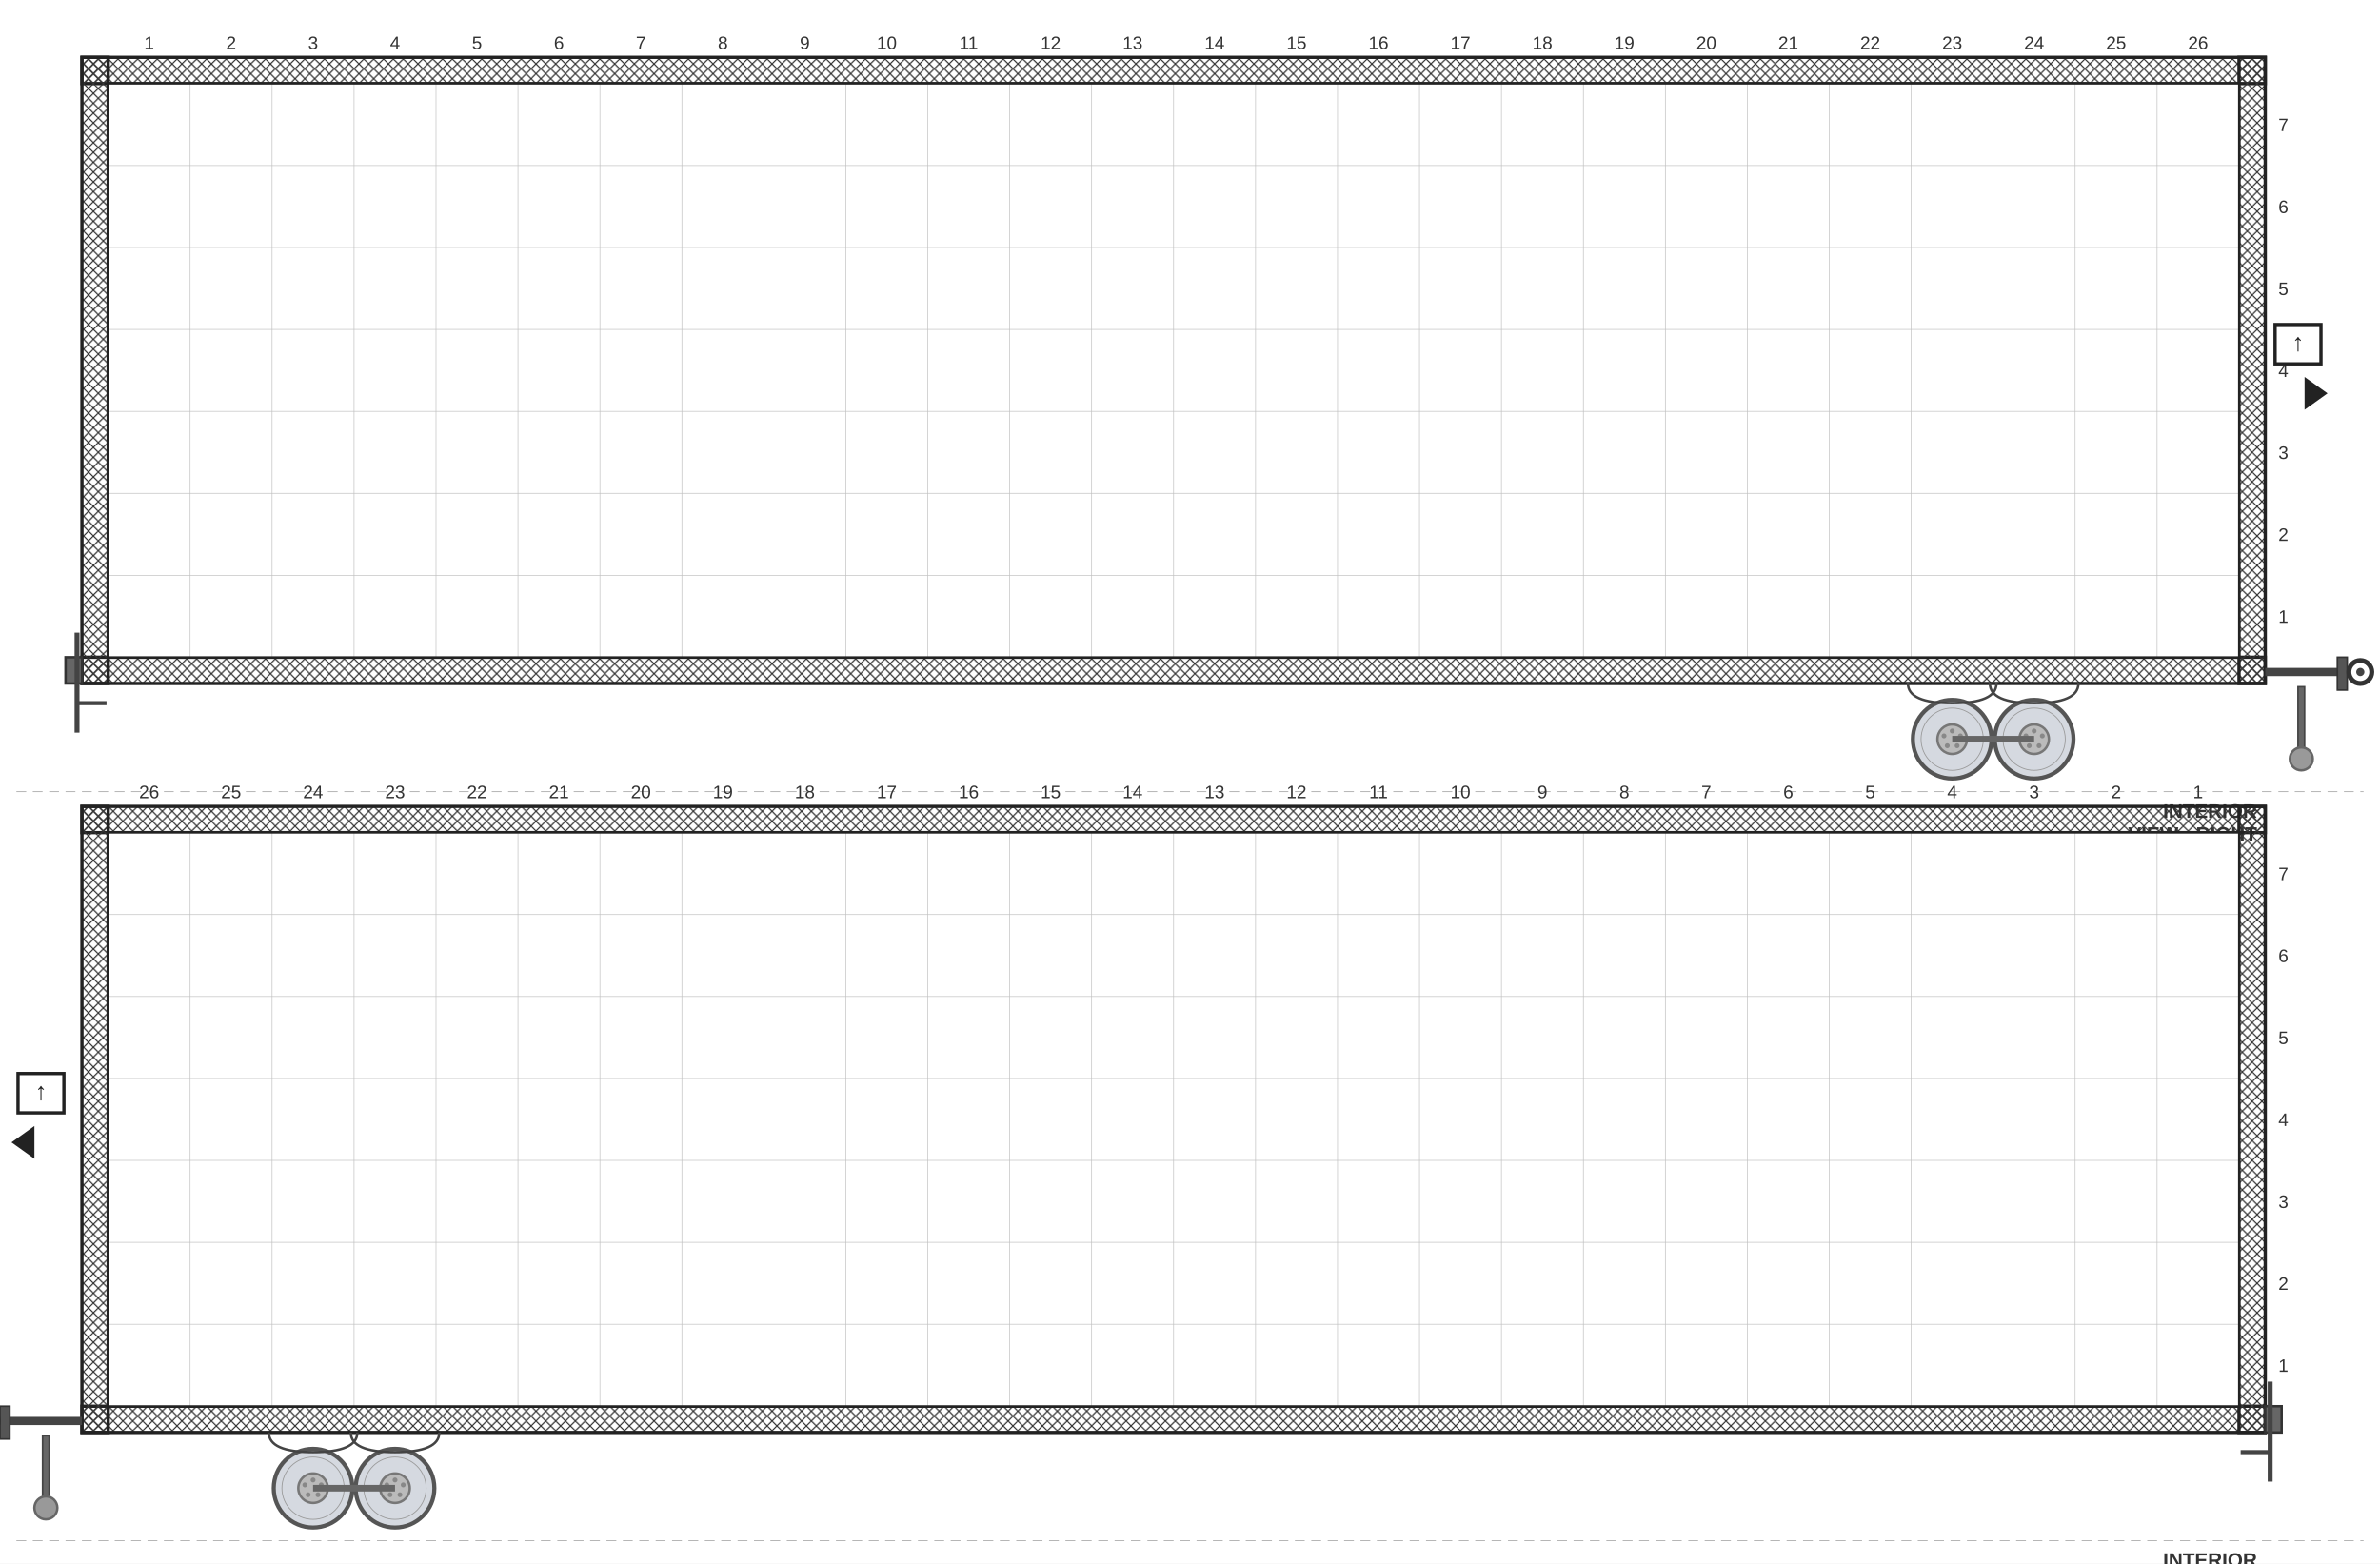
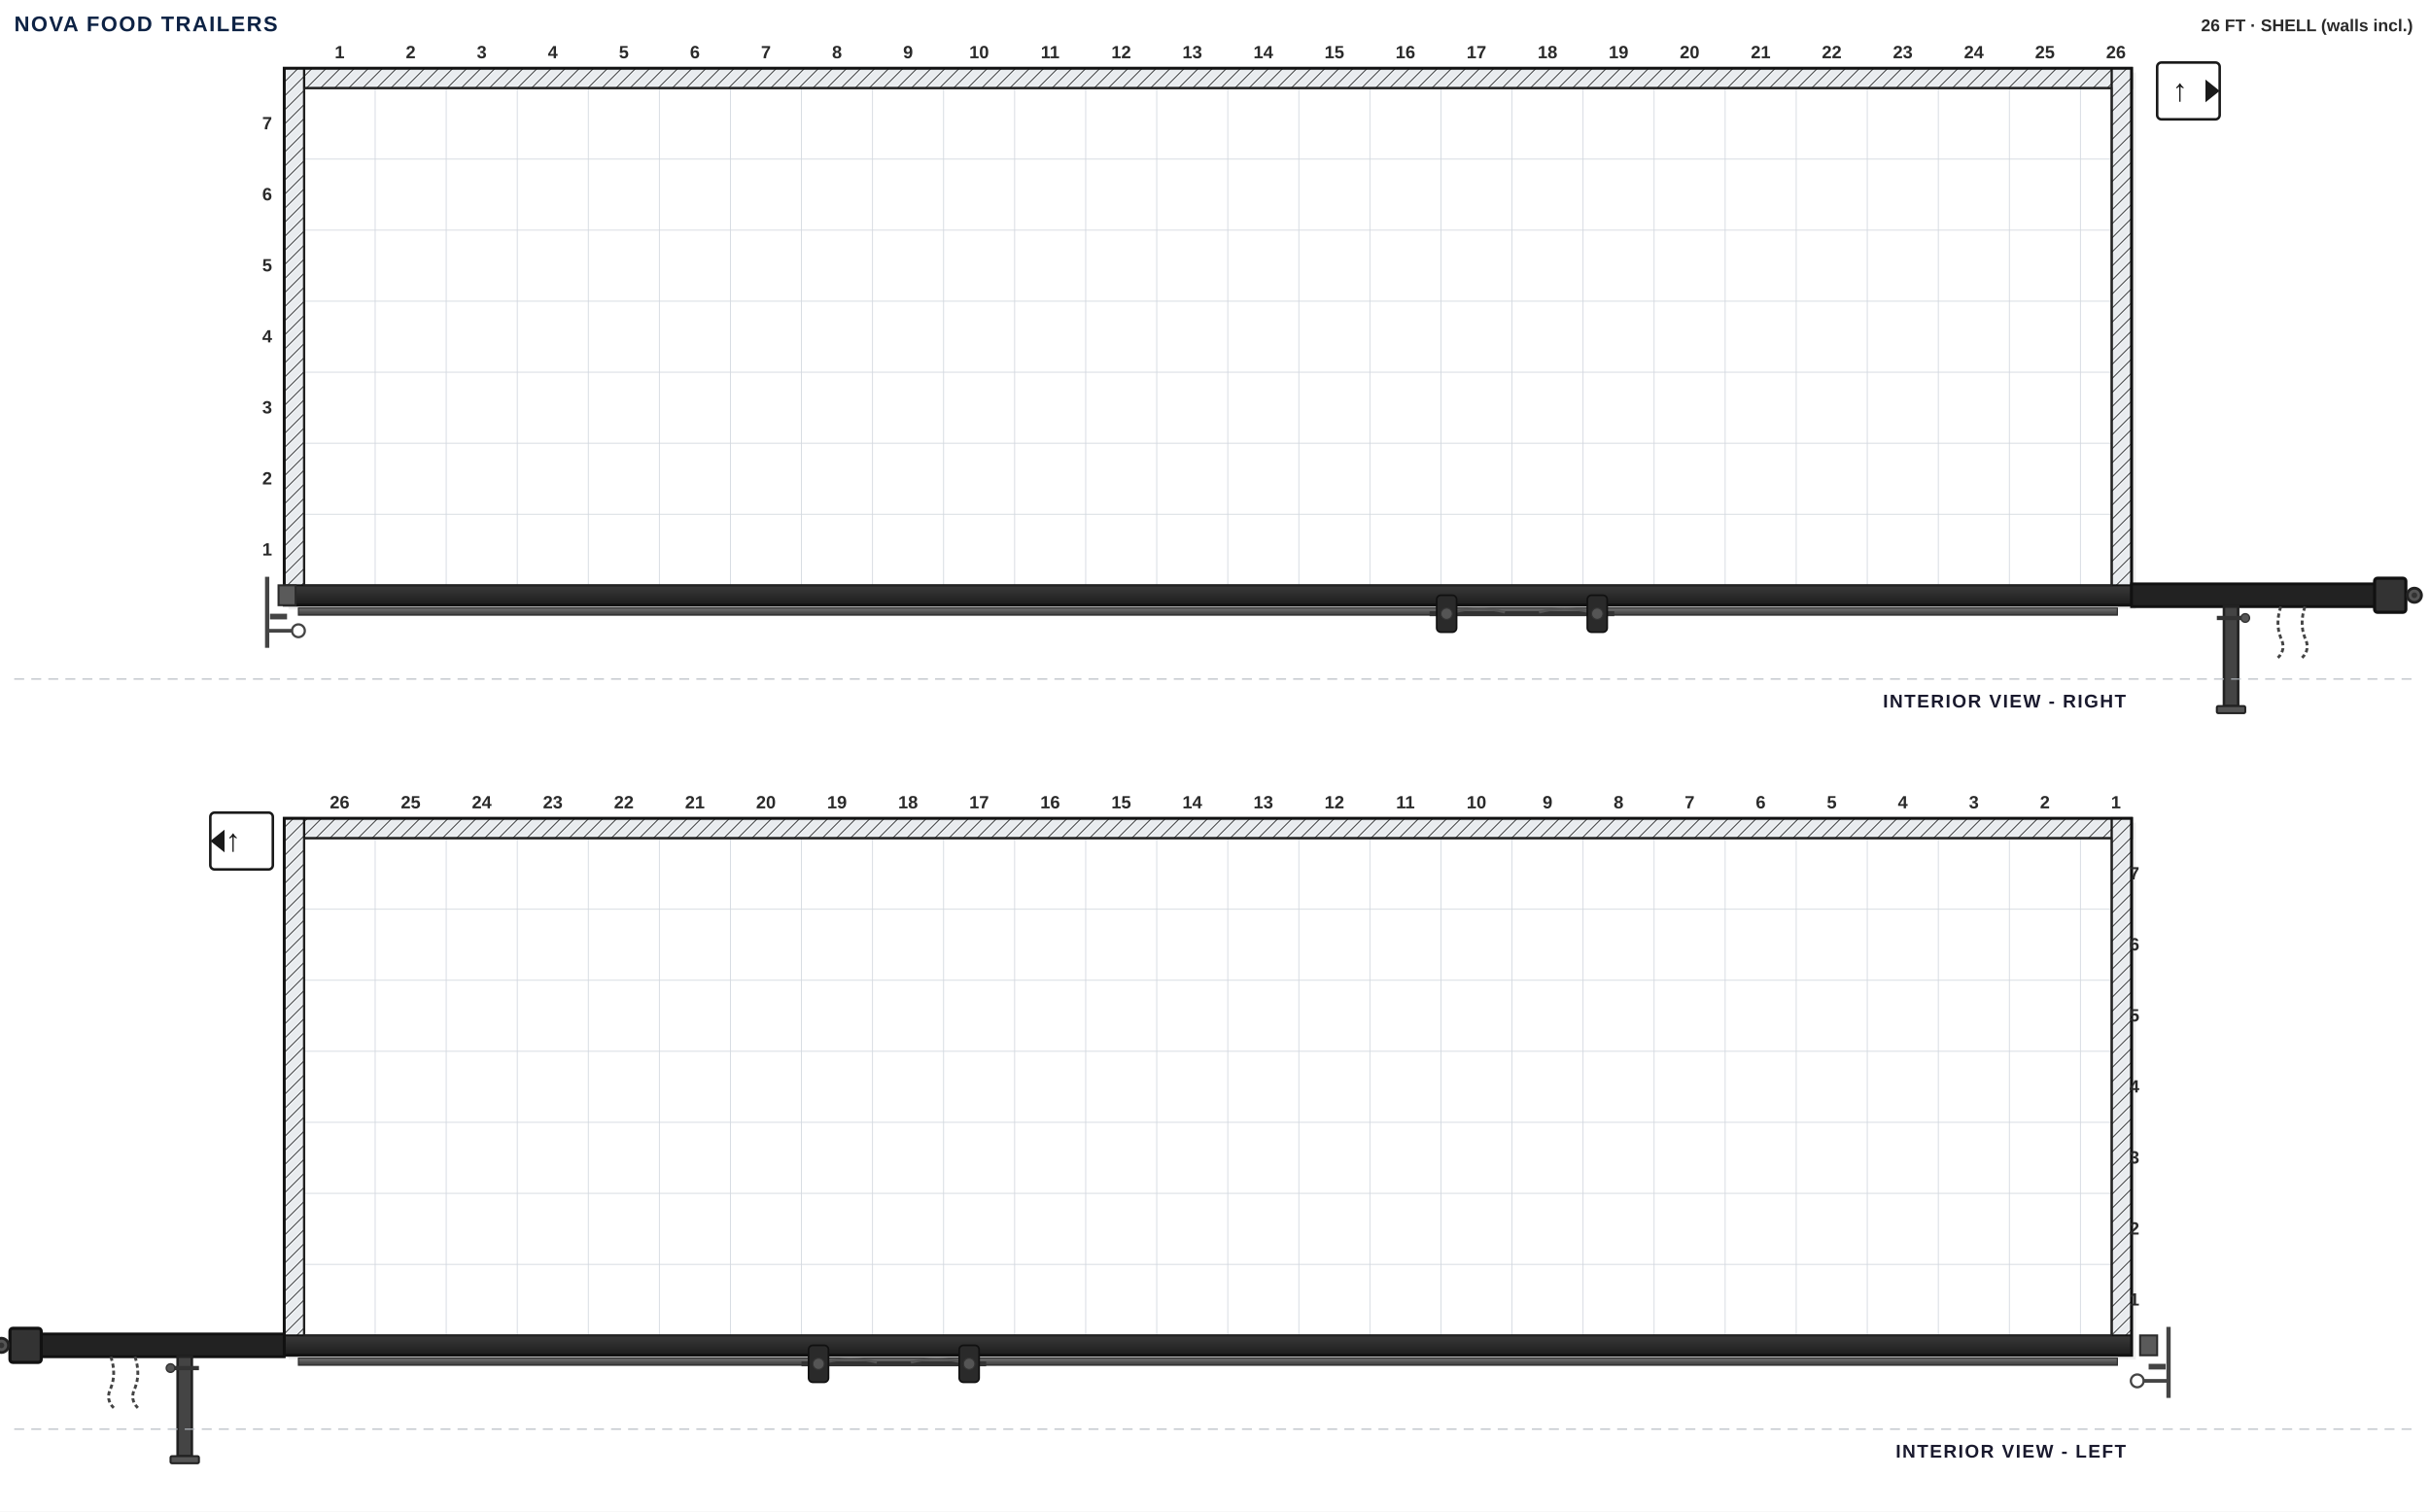
- <svg xmlns="http://www.w3.org/2000/svg" viewBox="0 0 1452 954" width="1452" height="954" font-family="Arial,sans-serif">
+ <svg xmlns="http://www.w3.org/2000/svg" viewBox="0 0 1710 1064" width="1710" height="1064" font-family="Arial, Helvetica, sans-serif">
  <defs>
-     <pattern id="h" width="6" height="6" patternUnits="userSpaceOnUse">
-       <line x1="0" y1="0" x2="6" y2="6" stroke="#333" stroke-width="0.7" />
-       <line x1="6" y1="0" x2="0" y2="6" stroke="#333" stroke-width="0.7" />
+     <pattern id="wall" width="7" height="7" patternUnits="userSpaceOnUse" patternTransform="rotate(45)">
+       <rect width="7" height="7" fill="#e9ecef" />
+       <line x1="0" y1="0" x2="0" y2="7" stroke="#2b2b2b" stroke-width="1.1" />
    </pattern>
+     <linearGradient id="floor" x1="0" y1="0" x2="0" y2="1">
+       <stop offset="0%" stop-color="#3a3a3a" />
+       <stop offset="100%" stop-color="#1c1c1c" />
+     </linearGradient>
+     <linearGradient id="metal" x1="0" y1="0" x2="0" y2="1">
+       <stop offset="0%" stop-color="#777" />
+       <stop offset="50%" stop-color="#555" />
+       <stop offset="100%" stop-color="#3d3d3d" />
+     </linearGradient>
  </defs>
-   <rect width="1452" height="954" fill="white" />
-   <rect x="50" y="35" width="1332" height="16" fill="url(#h)" stroke="#222" stroke-width="2" />
-   <rect x="50" y="401" width="1332" height="16" fill="url(#h)" stroke="#222" stroke-width="2" />
-   <rect x="50" y="35" width="16" height="382" fill="url(#h)" stroke="#222" stroke-width="2" />
-   <rect x="1366" y="35" width="16" height="382" fill="url(#h)" stroke="#222" stroke-width="2" />
-   <rect x="66" y="51" width="1300" height="350" fill="white" />
-   <g stroke="#c0c0c0" stroke-width="0.4">
-     <line x1="116" y1="51" x2="116" y2="401" />
-     <line x1="166" y1="51" x2="166" y2="401" />
-     <line x1="216" y1="51" x2="216" y2="401" />
-     <line x1="266" y1="51" x2="266" y2="401" />
-     <line x1="316" y1="51" x2="316" y2="401" />
-     <line x1="366" y1="51" x2="366" y2="401" />
-     <line x1="416" y1="51" x2="416" y2="401" />
-     <line x1="466" y1="51" x2="466" y2="401" />
-     <line x1="516" y1="51" x2="516" y2="401" />
-     <line x1="566" y1="51" x2="566" y2="401" />
-     <line x1="616" y1="51" x2="616" y2="401" />
-     <line x1="666" y1="51" x2="666" y2="401" />
-     <line x1="716" y1="51" x2="716" y2="401" />
-     <line x1="766" y1="51" x2="766" y2="401" />
-     <line x1="816" y1="51" x2="816" y2="401" />
-     <line x1="866" y1="51" x2="866" y2="401" />
-     <line x1="916" y1="51" x2="916" y2="401" />
-     <line x1="966" y1="51" x2="966" y2="401" />
-     <line x1="1016" y1="51" x2="1016" y2="401" />
-     <line x1="1066" y1="51" x2="1066" y2="401" />
-     <line x1="1116" y1="51" x2="1116" y2="401" />
-     <line x1="1166" y1="51" x2="1166" y2="401" />
-     <line x1="1216" y1="51" x2="1216" y2="401" />
-     <line x1="1266" y1="51" x2="1266" y2="401" />
-     <line x1="1316" y1="51" x2="1316" y2="401" />
-     <line x1="66" y1="101" x2="1366" y2="101" />
-     <line x1="66" y1="151" x2="1366" y2="151" />
-     <line x1="66" y1="201" x2="1366" y2="201" />
-     <line x1="66" y1="251" x2="1366" y2="251" />
-     <line x1="66" y1="301" x2="1366" y2="301" />
-     <line x1="66" y1="351" x2="1366" y2="351" />
+   <rect width="1710" height="1064" fill="#ffffff" />
+   <rect x="203" y="51" width="1300" height="378" fill="#000" opacity="0.06" />
+   <rect x="214" y="62" width="1272" height="350" fill="#ffffff" />
+   <g stroke="#d3d8df" stroke-width="0.6">
+     <line x1="264" y1="62" x2="264" y2="412" />
+     <line x1="314" y1="62" x2="314" y2="412" />
+     <line x1="364" y1="62" x2="364" y2="412" />
+     <line x1="414" y1="62" x2="414" y2="412" />
+     <line x1="464" y1="62" x2="464" y2="412" />
+     <line x1="514" y1="62" x2="514" y2="412" />
+     <line x1="564" y1="62" x2="564" y2="412" />
+     <line x1="614" y1="62" x2="614" y2="412" />
+     <line x1="664" y1="62" x2="664" y2="412" />
+     <line x1="714" y1="62" x2="714" y2="412" />
+     <line x1="764" y1="62" x2="764" y2="412" />
+     <line x1="814" y1="62" x2="814" y2="412" />
+     <line x1="864" y1="62" x2="864" y2="412" />
+     <line x1="914" y1="62" x2="914" y2="412" />
+     <line x1="964" y1="62" x2="964" y2="412" />
+     <line x1="1014" y1="62" x2="1014" y2="412" />
+     <line x1="1064" y1="62" x2="1064" y2="412" />
+     <line x1="1114" y1="62" x2="1114" y2="412" />
+     <line x1="1164" y1="62" x2="1164" y2="412" />
+     <line x1="1214" y1="62" x2="1214" y2="412" />
+     <line x1="1264" y1="62" x2="1264" y2="412" />
+     <line x1="1314" y1="62" x2="1314" y2="412" />
+     <line x1="1364" y1="62" x2="1364" y2="412" />
+     <line x1="1414" y1="62" x2="1414" y2="412" />
+     <line x1="1464" y1="62" x2="1464" y2="412" />
+     <line x1="214" y1="112" x2="1486" y2="112" />
+     <line x1="214" y1="162" x2="1486" y2="162" />
+     <line x1="214" y1="212" x2="1486" y2="212" />
+     <line x1="214" y1="262" x2="1486" y2="262" />
+     <line x1="214" y1="312" x2="1486" y2="312" />
+     <line x1="214" y1="362" x2="1486" y2="362" />
  </g>
-   <rect x="66" y="51" width="1300" height="350" fill="none" stroke="#222" stroke-width="1.2" />
-   <text x="91" y="30" text-anchor="middle" font-size="11" fill="#333">1</text>
-   <text x="141" y="30" text-anchor="middle" font-size="11" fill="#333">2</text>
-   <text x="191" y="30" text-anchor="middle" font-size="11" fill="#333">3</text>
-   <text x="241" y="30" text-anchor="middle" font-size="11" fill="#333">4</text>
-   <text x="291" y="30" text-anchor="middle" font-size="11" fill="#333">5</text>
-   <text x="341" y="30" text-anchor="middle" font-size="11" fill="#333">6</text>
-   <text x="391" y="30" text-anchor="middle" font-size="11" fill="#333">7</text>
-   <text x="441" y="30" text-anchor="middle" font-size="11" fill="#333">8</text>
-   <text x="491" y="30" text-anchor="middle" font-size="11" fill="#333">9</text>
-   <text x="541" y="30" text-anchor="middle" font-size="11" fill="#333">10</text>
-   <text x="591" y="30" text-anchor="middle" font-size="11" fill="#333">11</text>
-   <text x="641" y="30" text-anchor="middle" font-size="11" fill="#333">12</text>
-   <text x="691" y="30" text-anchor="middle" font-size="11" fill="#333">13</text>
-   <text x="741" y="30" text-anchor="middle" font-size="11" fill="#333">14</text>
-   <text x="791" y="30" text-anchor="middle" font-size="11" fill="#333">15</text>
-   <text x="841" y="30" text-anchor="middle" font-size="11" fill="#333">16</text>
-   <text x="891" y="30" text-anchor="middle" font-size="11" fill="#333">17</text>
-   <text x="941" y="30" text-anchor="middle" font-size="11" fill="#333">18</text>
-   <text x="991" y="30" text-anchor="middle" font-size="11" fill="#333">19</text>
-   <text x="1041" y="30" text-anchor="middle" font-size="11" fill="#333">20</text>
-   <text x="1091" y="30" text-anchor="middle" font-size="11" fill="#333">21</text>
-   <text x="1141" y="30" text-anchor="middle" font-size="11" fill="#333">22</text>
-   <text x="1191" y="30" text-anchor="middle" font-size="11" fill="#333">23</text>
-   <text x="1241" y="30" text-anchor="middle" font-size="11" fill="#333">24</text>
-   <text x="1291" y="30" text-anchor="middle" font-size="11" fill="#333">25</text>
-   <text x="1341" y="30" text-anchor="middle" font-size="11" fill="#333">26</text>
-   <text x="1390" y="80" font-size="11" fill="#333">7</text>
-   <text x="1390" y="130" font-size="11" fill="#333">6</text>
-   <text x="1390" y="180" font-size="11" fill="#333">5</text>
-   <text x="1390" y="230" font-size="11" fill="#333">4</text>
-   <text x="1390" y="280" font-size="11" fill="#333">3</text>
-   <text x="1390" y="330" font-size="11" fill="#333">2</text>
-   <text x="1390" y="380" font-size="11" fill="#333">1</text>
-   <rect x="40" y="401" width="10" height="16" fill="#666" stroke="#333" stroke-width="1.5" />
-   <circle cx="1191" cy="451" r="24" fill="#d5d9e0" stroke="#555" stroke-width="2.5" />
-   <circle cx="1191" cy="451" r="19" fill="none" stroke="#999" stroke-width="0.5" />
-   <circle cx="1191" cy="451" r="9" fill="#bbb" stroke="#777" stroke-width="1.5" />
-   <circle cx="1191" cy="446" r="1.5" fill="#888" />
-   <circle cx="1196" cy="449" r="1.5" fill="#888" />
-   <circle cx="1194" cy="455" r="1.5" fill="#888" />
-   <circle cx="1188" cy="455" r="1.5" fill="#888" />
-   <circle cx="1186" cy="449" r="1.5" fill="#888" />
-   <path d="M1164,417 Q1164,429 1191,429 Q1218,429 1218,417" fill="none" stroke="#444" stroke-width="1.5" />
-   <circle cx="1241" cy="451" r="24" fill="#d5d9e0" stroke="#555" stroke-width="2.5" />
-   <circle cx="1241" cy="451" r="19" fill="none" stroke="#999" stroke-width="0.5" />
-   <circle cx="1241" cy="451" r="9" fill="#bbb" stroke="#777" stroke-width="1.5" />
-   <circle cx="1241" cy="446" r="1.5" fill="#888" />
-   <circle cx="1246" cy="449" r="1.5" fill="#888" />
-   <circle cx="1244" cy="455" r="1.5" fill="#888" />
-   <circle cx="1238" cy="455" r="1.5" fill="#888" />
-   <circle cx="1236" cy="449" r="1.5" fill="#888" />
-   <path d="M1214,417 Q1214,429 1241,429 Q1268,429 1268,417" fill="none" stroke="#444" stroke-width="1.5" />
-   <line x1="1191" y1="451" x2="1241" y2="451" stroke="#666" stroke-width="4" />
-   <line x1="10" y1="483" x2="1442" y2="483" stroke="#aaa" stroke-width="0.5" stroke-dasharray="6,4" />
-   <line x1="1382" y1="410" x2="1432" y2="410" stroke="#444" stroke-width="5" />
-   <rect x="1426" y="401" width="6" height="20" fill="#555" stroke="#333" stroke-width="1" />
-   <circle cx="1440" cy="410" r="7" fill="none" stroke="#333" stroke-width="3" />
-   <circle cx="1440" cy="410" r="2.5" fill="#444" />
-   <rect x="1402" y="419" width="4" height="42" fill="#666" stroke="#444" stroke-width="1" />
-   <circle cx="1404" cy="463" r="7" fill="#999" stroke="#666" stroke-width="1.5" />
-   <line x1="47" y1="386" x2="47" y2="447" stroke="#444" stroke-width="3" />
-   <line x1="47" y1="429" x2="65" y2="429" stroke="#444" stroke-width="2.5" />
-   <text x="1377" y="499" text-anchor="end" font-size="12" font-weight="700" fill="#333">INTERIOR</text>
-   <text x="1377" y="513" text-anchor="end" font-size="12" font-weight="700" fill="#333">VIEW - RIGHT</text>
-   <rect x="50" y="492" width="1332" height="16" fill="url(#h)" stroke="#222" stroke-width="2" />
-   <rect x="50" y="858" width="1332" height="16" fill="url(#h)" stroke="#222" stroke-width="2" />
-   <rect x="50" y="492" width="16" height="382" fill="url(#h)" stroke="#222" stroke-width="2" />
-   <rect x="1366" y="492" width="16" height="382" fill="url(#h)" stroke="#222" stroke-width="2" />
-   <rect x="66" y="508" width="1300" height="350" fill="white" />
-   <g stroke="#c0c0c0" stroke-width="0.4">
-     <line x1="116" y1="508" x2="116" y2="858" />
-     <line x1="166" y1="508" x2="166" y2="858" />
-     <line x1="216" y1="508" x2="216" y2="858" />
-     <line x1="266" y1="508" x2="266" y2="858" />
-     <line x1="316" y1="508" x2="316" y2="858" />
-     <line x1="366" y1="508" x2="366" y2="858" />
-     <line x1="416" y1="508" x2="416" y2="858" />
-     <line x1="466" y1="508" x2="466" y2="858" />
-     <line x1="516" y1="508" x2="516" y2="858" />
-     <line x1="566" y1="508" x2="566" y2="858" />
-     <line x1="616" y1="508" x2="616" y2="858" />
-     <line x1="666" y1="508" x2="666" y2="858" />
-     <line x1="716" y1="508" x2="716" y2="858" />
-     <line x1="766" y1="508" x2="766" y2="858" />
-     <line x1="816" y1="508" x2="816" y2="858" />
-     <line x1="866" y1="508" x2="866" y2="858" />
-     <line x1="916" y1="508" x2="916" y2="858" />
-     <line x1="966" y1="508" x2="966" y2="858" />
-     <line x1="1016" y1="508" x2="1016" y2="858" />
-     <line x1="1066" y1="508" x2="1066" y2="858" />
-     <line x1="1116" y1="508" x2="1116" y2="858" />
-     <line x1="1166" y1="508" x2="1166" y2="858" />
-     <line x1="1216" y1="508" x2="1216" y2="858" />
-     <line x1="1266" y1="508" x2="1266" y2="858" />
-     <line x1="1316" y1="508" x2="1316" y2="858" />
-     <line x1="66" y1="558" x2="1366" y2="558" />
-     <line x1="66" y1="608" x2="1366" y2="608" />
-     <line x1="66" y1="658" x2="1366" y2="658" />
-     <line x1="66" y1="708" x2="1366" y2="708" />
-     <line x1="66" y1="758" x2="1366" y2="758" />
-     <line x1="66" y1="808" x2="1366" y2="808" />
+   <rect x="200" y="48" width="1300" height="14" fill="url(#wall)" stroke="#1a1a1a" stroke-width="1.6" />
+   <rect x="200" y="48" width="14" height="378" fill="url(#wall)" stroke="#1a1a1a" stroke-width="1.6" />
+   <rect x="1486" y="48" width="14" height="378" fill="url(#wall)" stroke="#1a1a1a" stroke-width="1.6" />
+   <rect x="200" y="412" width="1300" height="14" fill="url(#floor)" stroke="#111" stroke-width="1.4" />
+   <rect x="200" y="48" width="1300" height="378" fill="none" stroke="#111" stroke-width="2" />
+   <rect x="214" y="62" width="1272" height="350" fill="none" stroke="#222" stroke-width="1.1" />
+   <text x="239.0" y="41" text-anchor="middle" font-size="12.5" font-weight="600" fill="#2a2a2a">1</text>
+   <text x="289.0" y="41" text-anchor="middle" font-size="12.5" font-weight="600" fill="#2a2a2a">2</text>
+   <text x="339.0" y="41" text-anchor="middle" font-size="12.5" font-weight="600" fill="#2a2a2a">3</text>
+   <text x="389.0" y="41" text-anchor="middle" font-size="12.5" font-weight="600" fill="#2a2a2a">4</text>
+   <text x="439.0" y="41" text-anchor="middle" font-size="12.5" font-weight="600" fill="#2a2a2a">5</text>
+   <text x="489.0" y="41" text-anchor="middle" font-size="12.5" font-weight="600" fill="#2a2a2a">6</text>
+   <text x="539.0" y="41" text-anchor="middle" font-size="12.5" font-weight="600" fill="#2a2a2a">7</text>
+   <text x="589.0" y="41" text-anchor="middle" font-size="12.5" font-weight="600" fill="#2a2a2a">8</text>
+   <text x="639.0" y="41" text-anchor="middle" font-size="12.5" font-weight="600" fill="#2a2a2a">9</text>
+   <text x="689.0" y="41" text-anchor="middle" font-size="12.5" font-weight="600" fill="#2a2a2a">10</text>
+   <text x="739.0" y="41" text-anchor="middle" font-size="12.5" font-weight="600" fill="#2a2a2a">11</text>
+   <text x="789.0" y="41" text-anchor="middle" font-size="12.5" font-weight="600" fill="#2a2a2a">12</text>
+   <text x="839.0" y="41" text-anchor="middle" font-size="12.5" font-weight="600" fill="#2a2a2a">13</text>
+   <text x="889.0" y="41" text-anchor="middle" font-size="12.5" font-weight="600" fill="#2a2a2a">14</text>
+   <text x="939.0" y="41" text-anchor="middle" font-size="12.5" font-weight="600" fill="#2a2a2a">15</text>
+   <text x="989.0" y="41" text-anchor="middle" font-size="12.5" font-weight="600" fill="#2a2a2a">16</text>
+   <text x="1039.0" y="41" text-anchor="middle" font-size="12.5" font-weight="600" fill="#2a2a2a">17</text>
+   <text x="1089.0" y="41" text-anchor="middle" font-size="12.5" font-weight="600" fill="#2a2a2a">18</text>
+   <text x="1139.0" y="41" text-anchor="middle" font-size="12.5" font-weight="600" fill="#2a2a2a">19</text>
+   <text x="1189.0" y="41" text-anchor="middle" font-size="12.5" font-weight="600" fill="#2a2a2a">20</text>
+   <text x="1239.0" y="41" text-anchor="middle" font-size="12.5" font-weight="600" fill="#2a2a2a">21</text>
+   <text x="1289.0" y="41" text-anchor="middle" font-size="12.5" font-weight="600" fill="#2a2a2a">22</text>
+   <text x="1339.0" y="41" text-anchor="middle" font-size="12.5" font-weight="600" fill="#2a2a2a">23</text>
+   <text x="1389.0" y="41" text-anchor="middle" font-size="12.5" font-weight="600" fill="#2a2a2a">24</text>
+   <text x="1439.0" y="41" text-anchor="middle" font-size="12.5" font-weight="600" fill="#2a2a2a">25</text>
+   <text x="1489.0" y="41" text-anchor="middle" font-size="12.5" font-weight="600" fill="#2a2a2a">26</text>
+   <text x="188" y="91.0" text-anchor="middle" font-size="12.5" font-weight="600" fill="#2a2a2a">7</text>
+   <text x="188" y="141.0" text-anchor="middle" font-size="12.5" font-weight="600" fill="#2a2a2a">6</text>
+   <text x="188" y="191.0" text-anchor="middle" font-size="12.5" font-weight="600" fill="#2a2a2a">5</text>
+   <text x="188" y="241.0" text-anchor="middle" font-size="12.5" font-weight="600" fill="#2a2a2a">4</text>
+   <text x="188" y="291.0" text-anchor="middle" font-size="12.5" font-weight="600" fill="#2a2a2a">3</text>
+   <text x="188" y="341.0" text-anchor="middle" font-size="12.5" font-weight="600" fill="#2a2a2a">2</text>
+   <text x="188" y="391.0" text-anchor="middle" font-size="12.5" font-weight="600" fill="#2a2a2a">1</text>
+   <rect x="196" y="412" width="12" height="14" fill="#5a5a5a" stroke="#2a2a2a" stroke-width="1.4" />
+   <line x1="188" y1="406" x2="188" y2="456" stroke="#444" stroke-width="3" />
+   <line x1="188" y1="444" x2="206" y2="444" stroke="#444" stroke-width="2.6" />
+   <line x1="190" y1="434" x2="202" y2="434" stroke="#444" stroke-width="4" />
+   <circle cx="210" cy="444" r="4.5" fill="none" stroke="#444" stroke-width="1.6" />
+   <rect x="210" y="428" width="1280" height="5" fill="url(#metal)" stroke="#2a2a2a" stroke-width="0.8" />
+   <line x1="1006" y1="432" x2="1136" y2="432" stroke="#333" stroke-width="3.5" />
+   <path d="M1023,431 Q1041,426 1059,431" fill="none" stroke="#555" stroke-width="1.8" />
+   <path d="M1083,431 Q1101,426 1119,431" fill="none" stroke="#555" stroke-width="1.8" />
+   <rect x="1011" y="419" width="14" height="26" rx="3" fill="#2a2a2a" stroke="#111" stroke-width="1.2" />
+   <circle cx="1018" cy="432" r="4" fill="#555" stroke="#333" stroke-width="0.8" />
+   <rect x="1117" y="419" width="14" height="26" rx="3" fill="#2a2a2a" stroke="#111" stroke-width="1.2" />
+   <circle cx="1124" cy="432" r="4" fill="#555" stroke="#333" stroke-width="0.8" />
+   <rect x="1500" y="411" width="175" height="16" fill="#222" stroke="#111" stroke-width="2" />
+   <rect x="1671" y="407" width="22" height="24" rx="2" fill="#333" stroke="#111" stroke-width="2.2" />
+   <circle cx="1699" cy="419" r="5" fill="#555" stroke="#222" stroke-width="2" />
+   <circle cx="1699" cy="419" r="2" fill="#333" />
+   <rect x="1565" y="427" width="10" height="70" fill="#444" stroke="#222" stroke-width="1.8" />
+   <rect x="1560" y="497" width="20" height="5" rx="1" fill="#555" stroke="#222" stroke-width="1.4" />
+   <line x1="1560" y1="435" x2="1580" y2="435" stroke="#333" stroke-width="3" />
+   <circle cx="1580" cy="435" r="3" fill="#555" stroke="#333" stroke-width="1" />
+   <path d="M1605,427 q-4,12 0,22 q4,8 -2,14" fill="none" stroke="#444" stroke-width="2" stroke-dasharray="3,2" />
+   <path d="M1622,427 q-4,12 0,22 q4,8 -2,14" fill="none" stroke="#444" stroke-width="2" stroke-dasharray="3,2" />
+   <line x1="10" y1="478" x2="1700" y2="478" stroke="#b4bac1" stroke-width="0.8" stroke-dasharray="7,5" />
+   <text x="1496" y="498" text-anchor="end" font-size="13" font-weight="700" fill="#1a1a2e" letter-spacing="1">INTERIOR VIEW - RIGHT</text>
+   <rect x="1518" y="44" width="44" height="40" rx="3" fill="#fff" stroke="#1a1a1a" stroke-width="1.8" />
+   <text x="1534" y="71" text-anchor="middle" font-size="22" fill="#1a1a1a">↑</text>
+   <polygon points="1552,56 1562,64 1552,72" fill="#1a1a1a" />
+   <rect x="203" y="579" width="1300" height="378" fill="#000" opacity="0.06" />
+   <rect x="214" y="590" width="1272" height="350" fill="#ffffff" />
+   <g stroke="#d3d8df" stroke-width="0.6">
+     <line x1="264" y1="590" x2="264" y2="940" />
+     <line x1="314" y1="590" x2="314" y2="940" />
+     <line x1="364" y1="590" x2="364" y2="940" />
+     <line x1="414" y1="590" x2="414" y2="940" />
+     <line x1="464" y1="590" x2="464" y2="940" />
+     <line x1="514" y1="590" x2="514" y2="940" />
+     <line x1="564" y1="590" x2="564" y2="940" />
+     <line x1="614" y1="590" x2="614" y2="940" />
+     <line x1="664" y1="590" x2="664" y2="940" />
+     <line x1="714" y1="590" x2="714" y2="940" />
+     <line x1="764" y1="590" x2="764" y2="940" />
+     <line x1="814" y1="590" x2="814" y2="940" />
+     <line x1="864" y1="590" x2="864" y2="940" />
+     <line x1="914" y1="590" x2="914" y2="940" />
+     <line x1="964" y1="590" x2="964" y2="940" />
+     <line x1="1014" y1="590" x2="1014" y2="940" />
+     <line x1="1064" y1="590" x2="1064" y2="940" />
+     <line x1="1114" y1="590" x2="1114" y2="940" />
+     <line x1="1164" y1="590" x2="1164" y2="940" />
+     <line x1="1214" y1="590" x2="1214" y2="940" />
+     <line x1="1264" y1="590" x2="1264" y2="940" />
+     <line x1="1314" y1="590" x2="1314" y2="940" />
+     <line x1="1364" y1="590" x2="1364" y2="940" />
+     <line x1="1414" y1="590" x2="1414" y2="940" />
+     <line x1="1464" y1="590" x2="1464" y2="940" />
+     <line x1="214" y1="640" x2="1486" y2="640" />
+     <line x1="214" y1="690" x2="1486" y2="690" />
+     <line x1="214" y1="740" x2="1486" y2="740" />
+     <line x1="214" y1="790" x2="1486" y2="790" />
+     <line x1="214" y1="840" x2="1486" y2="840" />
+     <line x1="214" y1="890" x2="1486" y2="890" />
  </g>
-   <rect x="66" y="508" width="1300" height="350" fill="none" stroke="#222" stroke-width="1.2" />
-   <text x="91" y="487" text-anchor="middle" font-size="11" fill="#333">26</text>
-   <text x="141" y="487" text-anchor="middle" font-size="11" fill="#333">25</text>
-   <text x="191" y="487" text-anchor="middle" font-size="11" fill="#333">24</text>
-   <text x="241" y="487" text-anchor="middle" font-size="11" fill="#333">23</text>
-   <text x="291" y="487" text-anchor="middle" font-size="11" fill="#333">22</text>
-   <text x="341" y="487" text-anchor="middle" font-size="11" fill="#333">21</text>
-   <text x="391" y="487" text-anchor="middle" font-size="11" fill="#333">20</text>
-   <text x="441" y="487" text-anchor="middle" font-size="11" fill="#333">19</text>
-   <text x="491" y="487" text-anchor="middle" font-size="11" fill="#333">18</text>
-   <text x="541" y="487" text-anchor="middle" font-size="11" fill="#333">17</text>
-   <text x="591" y="487" text-anchor="middle" font-size="11" fill="#333">16</text>
-   <text x="641" y="487" text-anchor="middle" font-size="11" fill="#333">15</text>
-   <text x="691" y="487" text-anchor="middle" font-size="11" fill="#333">14</text>
-   <text x="741" y="487" text-anchor="middle" font-size="11" fill="#333">13</text>
-   <text x="791" y="487" text-anchor="middle" font-size="11" fill="#333">12</text>
-   <text x="841" y="487" text-anchor="middle" font-size="11" fill="#333">11</text>
-   <text x="891" y="487" text-anchor="middle" font-size="11" fill="#333">10</text>
-   <text x="941" y="487" text-anchor="middle" font-size="11" fill="#333">9</text>
-   <text x="991" y="487" text-anchor="middle" font-size="11" fill="#333">8</text>
-   <text x="1041" y="487" text-anchor="middle" font-size="11" fill="#333">7</text>
-   <text x="1091" y="487" text-anchor="middle" font-size="11" fill="#333">6</text>
-   <text x="1141" y="487" text-anchor="middle" font-size="11" fill="#333">5</text>
-   <text x="1191" y="487" text-anchor="middle" font-size="11" fill="#333">4</text>
-   <text x="1241" y="487" text-anchor="middle" font-size="11" fill="#333">3</text>
-   <text x="1291" y="487" text-anchor="middle" font-size="11" fill="#333">2</text>
-   <text x="1341" y="487" text-anchor="middle" font-size="11" fill="#333">1</text>
-   <text x="1390" y="537" font-size="11" fill="#333">7</text>
-   <text x="1390" y="587" font-size="11" fill="#333">6</text>
-   <text x="1390" y="637" font-size="11" fill="#333">5</text>
-   <text x="1390" y="687" font-size="11" fill="#333">4</text>
-   <text x="1390" y="737" font-size="11" fill="#333">3</text>
-   <text x="1390" y="787" font-size="11" fill="#333">2</text>
-   <text x="1390" y="837" font-size="11" fill="#333">1</text>
-   <rect x="1382" y="858" width="10" height="16" fill="#666" stroke="#333" stroke-width="1.5" />
-   <circle cx="191" cy="908" r="24" fill="#d5d9e0" stroke="#555" stroke-width="2.5" />
-   <circle cx="191" cy="908" r="19" fill="none" stroke="#999" stroke-width="0.5" />
-   <circle cx="191" cy="908" r="9" fill="#bbb" stroke="#777" stroke-width="1.5" />
-   <circle cx="191" cy="903" r="1.5" fill="#888" />
-   <circle cx="196" cy="906" r="1.5" fill="#888" />
-   <circle cx="194" cy="912" r="1.5" fill="#888" />
-   <circle cx="188" cy="912" r="1.5" fill="#888" />
-   <circle cx="186" cy="906" r="1.5" fill="#888" />
-   <path d="M164,874 Q164,886 191,886 Q218,886 218,874" fill="none" stroke="#444" stroke-width="1.5" />
-   <circle cx="241" cy="908" r="24" fill="#d5d9e0" stroke="#555" stroke-width="2.5" />
-   <circle cx="241" cy="908" r="19" fill="none" stroke="#999" stroke-width="0.5" />
-   <circle cx="241" cy="908" r="9" fill="#bbb" stroke="#777" stroke-width="1.5" />
-   <circle cx="241" cy="903" r="1.5" fill="#888" />
-   <circle cx="246" cy="906" r="1.5" fill="#888" />
-   <circle cx="244" cy="912" r="1.5" fill="#888" />
-   <circle cx="238" cy="912" r="1.5" fill="#888" />
-   <circle cx="236" cy="906" r="1.5" fill="#888" />
-   <path d="M214,874 Q214,886 241,886 Q268,886 268,874" fill="none" stroke="#444" stroke-width="1.5" />
-   <line x1="191" y1="908" x2="241" y2="908" stroke="#666" stroke-width="4" />
-   <line x1="10" y1="940" x2="1442" y2="940" stroke="#aaa" stroke-width="0.5" stroke-dasharray="6,4" />
-   <line x1="0" y1="867" x2="50" y2="867" stroke="#444" stroke-width="5" />
-   <rect x="0" y="858" width="6" height="20" fill="#555" stroke="#333" stroke-width="1" />
-   <circle cx="-8" cy="867" r="7" fill="none" stroke="#333" stroke-width="3" />
-   <circle cx="-8" cy="867" r="2.5" fill="#444" />
-   <rect x="26" y="876" width="4" height="42" fill="#666" stroke="#444" stroke-width="1" />
-   <circle cx="28" cy="920" r="7" fill="#999" stroke="#666" stroke-width="1.5" />
-   <line x1="1385" y1="843" x2="1385" y2="904" stroke="#444" stroke-width="3" />
-   <line x1="1367" y1="886" x2="1385" y2="886" stroke="#444" stroke-width="2.5" />
-   <text x="1377" y="956" text-anchor="end" font-size="12" font-weight="700" fill="#333">INTERIOR</text>
-   <text x="1377" y="970" text-anchor="end" font-size="12" font-weight="700" fill="#333">VIEW - LEFT</text>
-   <rect x="1388" y="198" width="28" height="24" fill="white" stroke="#222" stroke-width="2" />
-   <text x="1402" y="214" text-anchor="middle" font-size="15" font-weight="700" fill="#222">↑</text>
-   <polygon points="1406,230 1420,240 1406,250" fill="#222" />
-   <rect x="11" y="655" width="28" height="24" fill="white" stroke="#222" stroke-width="2" />
-   <text x="25" y="671" text-anchor="middle" font-size="15" font-weight="700" fill="#222">↑</text>
-   <polygon points="21,687 7,697 21,707" fill="#222" />
+   <rect x="200" y="576" width="1300" height="14" fill="url(#wall)" stroke="#1a1a1a" stroke-width="1.6" />
+   <rect x="200" y="576" width="14" height="378" fill="url(#wall)" stroke="#1a1a1a" stroke-width="1.6" />
+   <rect x="1486" y="576" width="14" height="378" fill="url(#wall)" stroke="#1a1a1a" stroke-width="1.6" />
+   <rect x="200" y="940" width="1300" height="14" fill="url(#floor)" stroke="#111" stroke-width="1.4" />
+   <rect x="200" y="576" width="1300" height="378" fill="none" stroke="#111" stroke-width="2" />
+   <rect x="214" y="590" width="1272" height="350" fill="none" stroke="#222" stroke-width="1.1" />
+   <text x="239.0" y="569" text-anchor="middle" font-size="12.5" font-weight="600" fill="#2a2a2a">26</text>
+   <text x="289.0" y="569" text-anchor="middle" font-size="12.5" font-weight="600" fill="#2a2a2a">25</text>
+   <text x="339.0" y="569" text-anchor="middle" font-size="12.5" font-weight="600" fill="#2a2a2a">24</text>
+   <text x="389.0" y="569" text-anchor="middle" font-size="12.5" font-weight="600" fill="#2a2a2a">23</text>
+   <text x="439.0" y="569" text-anchor="middle" font-size="12.5" font-weight="600" fill="#2a2a2a">22</text>
+   <text x="489.0" y="569" text-anchor="middle" font-size="12.5" font-weight="600" fill="#2a2a2a">21</text>
+   <text x="539.0" y="569" text-anchor="middle" font-size="12.5" font-weight="600" fill="#2a2a2a">20</text>
+   <text x="589.0" y="569" text-anchor="middle" font-size="12.5" font-weight="600" fill="#2a2a2a">19</text>
+   <text x="639.0" y="569" text-anchor="middle" font-size="12.5" font-weight="600" fill="#2a2a2a">18</text>
+   <text x="689.0" y="569" text-anchor="middle" font-size="12.5" font-weight="600" fill="#2a2a2a">17</text>
+   <text x="739.0" y="569" text-anchor="middle" font-size="12.5" font-weight="600" fill="#2a2a2a">16</text>
+   <text x="789.0" y="569" text-anchor="middle" font-size="12.5" font-weight="600" fill="#2a2a2a">15</text>
+   <text x="839.0" y="569" text-anchor="middle" font-size="12.5" font-weight="600" fill="#2a2a2a">14</text>
+   <text x="889.0" y="569" text-anchor="middle" font-size="12.5" font-weight="600" fill="#2a2a2a">13</text>
+   <text x="939.0" y="569" text-anchor="middle" font-size="12.5" font-weight="600" fill="#2a2a2a">12</text>
+   <text x="989.0" y="569" text-anchor="middle" font-size="12.5" font-weight="600" fill="#2a2a2a">11</text>
+   <text x="1039.0" y="569" text-anchor="middle" font-size="12.5" font-weight="600" fill="#2a2a2a">10</text>
+   <text x="1089.0" y="569" text-anchor="middle" font-size="12.5" font-weight="600" fill="#2a2a2a">9</text>
+   <text x="1139.0" y="569" text-anchor="middle" font-size="12.5" font-weight="600" fill="#2a2a2a">8</text>
+   <text x="1189.0" y="569" text-anchor="middle" font-size="12.5" font-weight="600" fill="#2a2a2a">7</text>
+   <text x="1239.0" y="569" text-anchor="middle" font-size="12.5" font-weight="600" fill="#2a2a2a">6</text>
+   <text x="1289.0" y="569" text-anchor="middle" font-size="12.5" font-weight="600" fill="#2a2a2a">5</text>
+   <text x="1339.0" y="569" text-anchor="middle" font-size="12.5" font-weight="600" fill="#2a2a2a">4</text>
+   <text x="1389.0" y="569" text-anchor="middle" font-size="12.5" font-weight="600" fill="#2a2a2a">3</text>
+   <text x="1439.0" y="569" text-anchor="middle" font-size="12.5" font-weight="600" fill="#2a2a2a">2</text>
+   <text x="1489.0" y="569" text-anchor="middle" font-size="12.5" font-weight="600" fill="#2a2a2a">1</text>
+   <text x="1502" y="619.0" text-anchor="middle" font-size="12.5" font-weight="600" fill="#2a2a2a">7</text>
+   <text x="1502" y="669.0" text-anchor="middle" font-size="12.5" font-weight="600" fill="#2a2a2a">6</text>
+   <text x="1502" y="719.0" text-anchor="middle" font-size="12.5" font-weight="600" fill="#2a2a2a">5</text>
+   <text x="1502" y="769.0" text-anchor="middle" font-size="12.5" font-weight="600" fill="#2a2a2a">4</text>
+   <text x="1502" y="819.0" text-anchor="middle" font-size="12.5" font-weight="600" fill="#2a2a2a">3</text>
+   <text x="1502" y="869.0" text-anchor="middle" font-size="12.5" font-weight="600" fill="#2a2a2a">2</text>
+   <text x="1502" y="919.0" text-anchor="middle" font-size="12.5" font-weight="600" fill="#2a2a2a">1</text>
+   <rect x="1506" y="940" width="12" height="14" fill="#5a5a5a" stroke="#2a2a2a" stroke-width="1.4" />
+   <line x1="1526" y1="934" x2="1526" y2="984" stroke="#444" stroke-width="3" />
+   <line x1="1508" y1="972" x2="1526" y2="972" stroke="#444" stroke-width="2.6" />
+   <line x1="1512" y1="962" x2="1524" y2="962" stroke="#444" stroke-width="4" />
+   <circle cx="1504" cy="972" r="4.5" fill="none" stroke="#444" stroke-width="1.6" />
+   <rect x="210" y="956" width="1280" height="5" fill="url(#metal)" stroke="#2a2a2a" stroke-width="0.8" />
+   <line x1="564" y1="960" x2="694" y2="960" stroke="#333" stroke-width="3.5" />
+   <path d="M581,959 Q599,954 617,959" fill="none" stroke="#555" stroke-width="1.8" />
+   <path d="M641,959 Q659,954 677,959" fill="none" stroke="#555" stroke-width="1.8" />
+   <rect x="569" y="947" width="14" height="26" rx="3" fill="#2a2a2a" stroke="#111" stroke-width="1.2" />
+   <circle cx="576" cy="960" r="4" fill="#555" stroke="#333" stroke-width="0.8" />
+   <rect x="675" y="947" width="14" height="26" rx="3" fill="#2a2a2a" stroke="#111" stroke-width="1.2" />
+   <circle cx="682" cy="960" r="4" fill="#555" stroke="#333" stroke-width="0.8" />
+   <rect x="25" y="939" width="175" height="16" fill="#222" stroke="#111" stroke-width="2" />
+   <rect x="7" y="935" width="22" height="24" rx="2" fill="#333" stroke="#111" stroke-width="2.2" />
+   <circle cx="1" cy="947" r="5" fill="#555" stroke="#222" stroke-width="2" />
+   <circle cx="1" cy="947" r="2" fill="#333" />
+   <rect x="125" y="955" width="10" height="70" fill="#444" stroke="#222" stroke-width="1.8" />
+   <rect x="120" y="1025" width="20" height="5" rx="1" fill="#555" stroke="#222" stroke-width="1.4" />
+   <line x1="120" y1="963" x2="140" y2="963" stroke="#333" stroke-width="3" />
+   <circle cx="120" cy="963" r="3" fill="#555" stroke="#333" stroke-width="1" />
+   <path d="M95,955 q4,12 0,22 q-4,8 2,14" fill="none" stroke="#444" stroke-width="2" stroke-dasharray="3,2" />
+   <path d="M78,955 q4,12 0,22 q-4,8 2,14" fill="none" stroke="#444" stroke-width="2" stroke-dasharray="3,2" />
+   <line x1="10" y1="1006" x2="1700" y2="1006" stroke="#b4bac1" stroke-width="0.8" stroke-dasharray="7,5" />
+   <text x="1496" y="1026" text-anchor="end" font-size="13" font-weight="700" fill="#1a1a2e" letter-spacing="1">INTERIOR VIEW - LEFT</text>
+   <rect x="148" y="572" width="44" height="40" rx="3" fill="#fff" stroke="#1a1a1a" stroke-width="1.8" />
+   <text x="164" y="599" text-anchor="middle" font-size="22" fill="#1a1a1a">↑</text>
+   <polygon points="158,584 148,592 158,600" fill="#1a1a1a" />
+   <text x="10" y="22" font-size="15" font-weight="800" fill="#0D2244" letter-spacing="1">NOVA FOOD TRAILERS</text>
+   <text x="1698" y="22" text-anchor="end" font-size="12" font-weight="700" fill="#2a2a2a">26 FT · SHELL (walls incl.)</text>
</svg>
